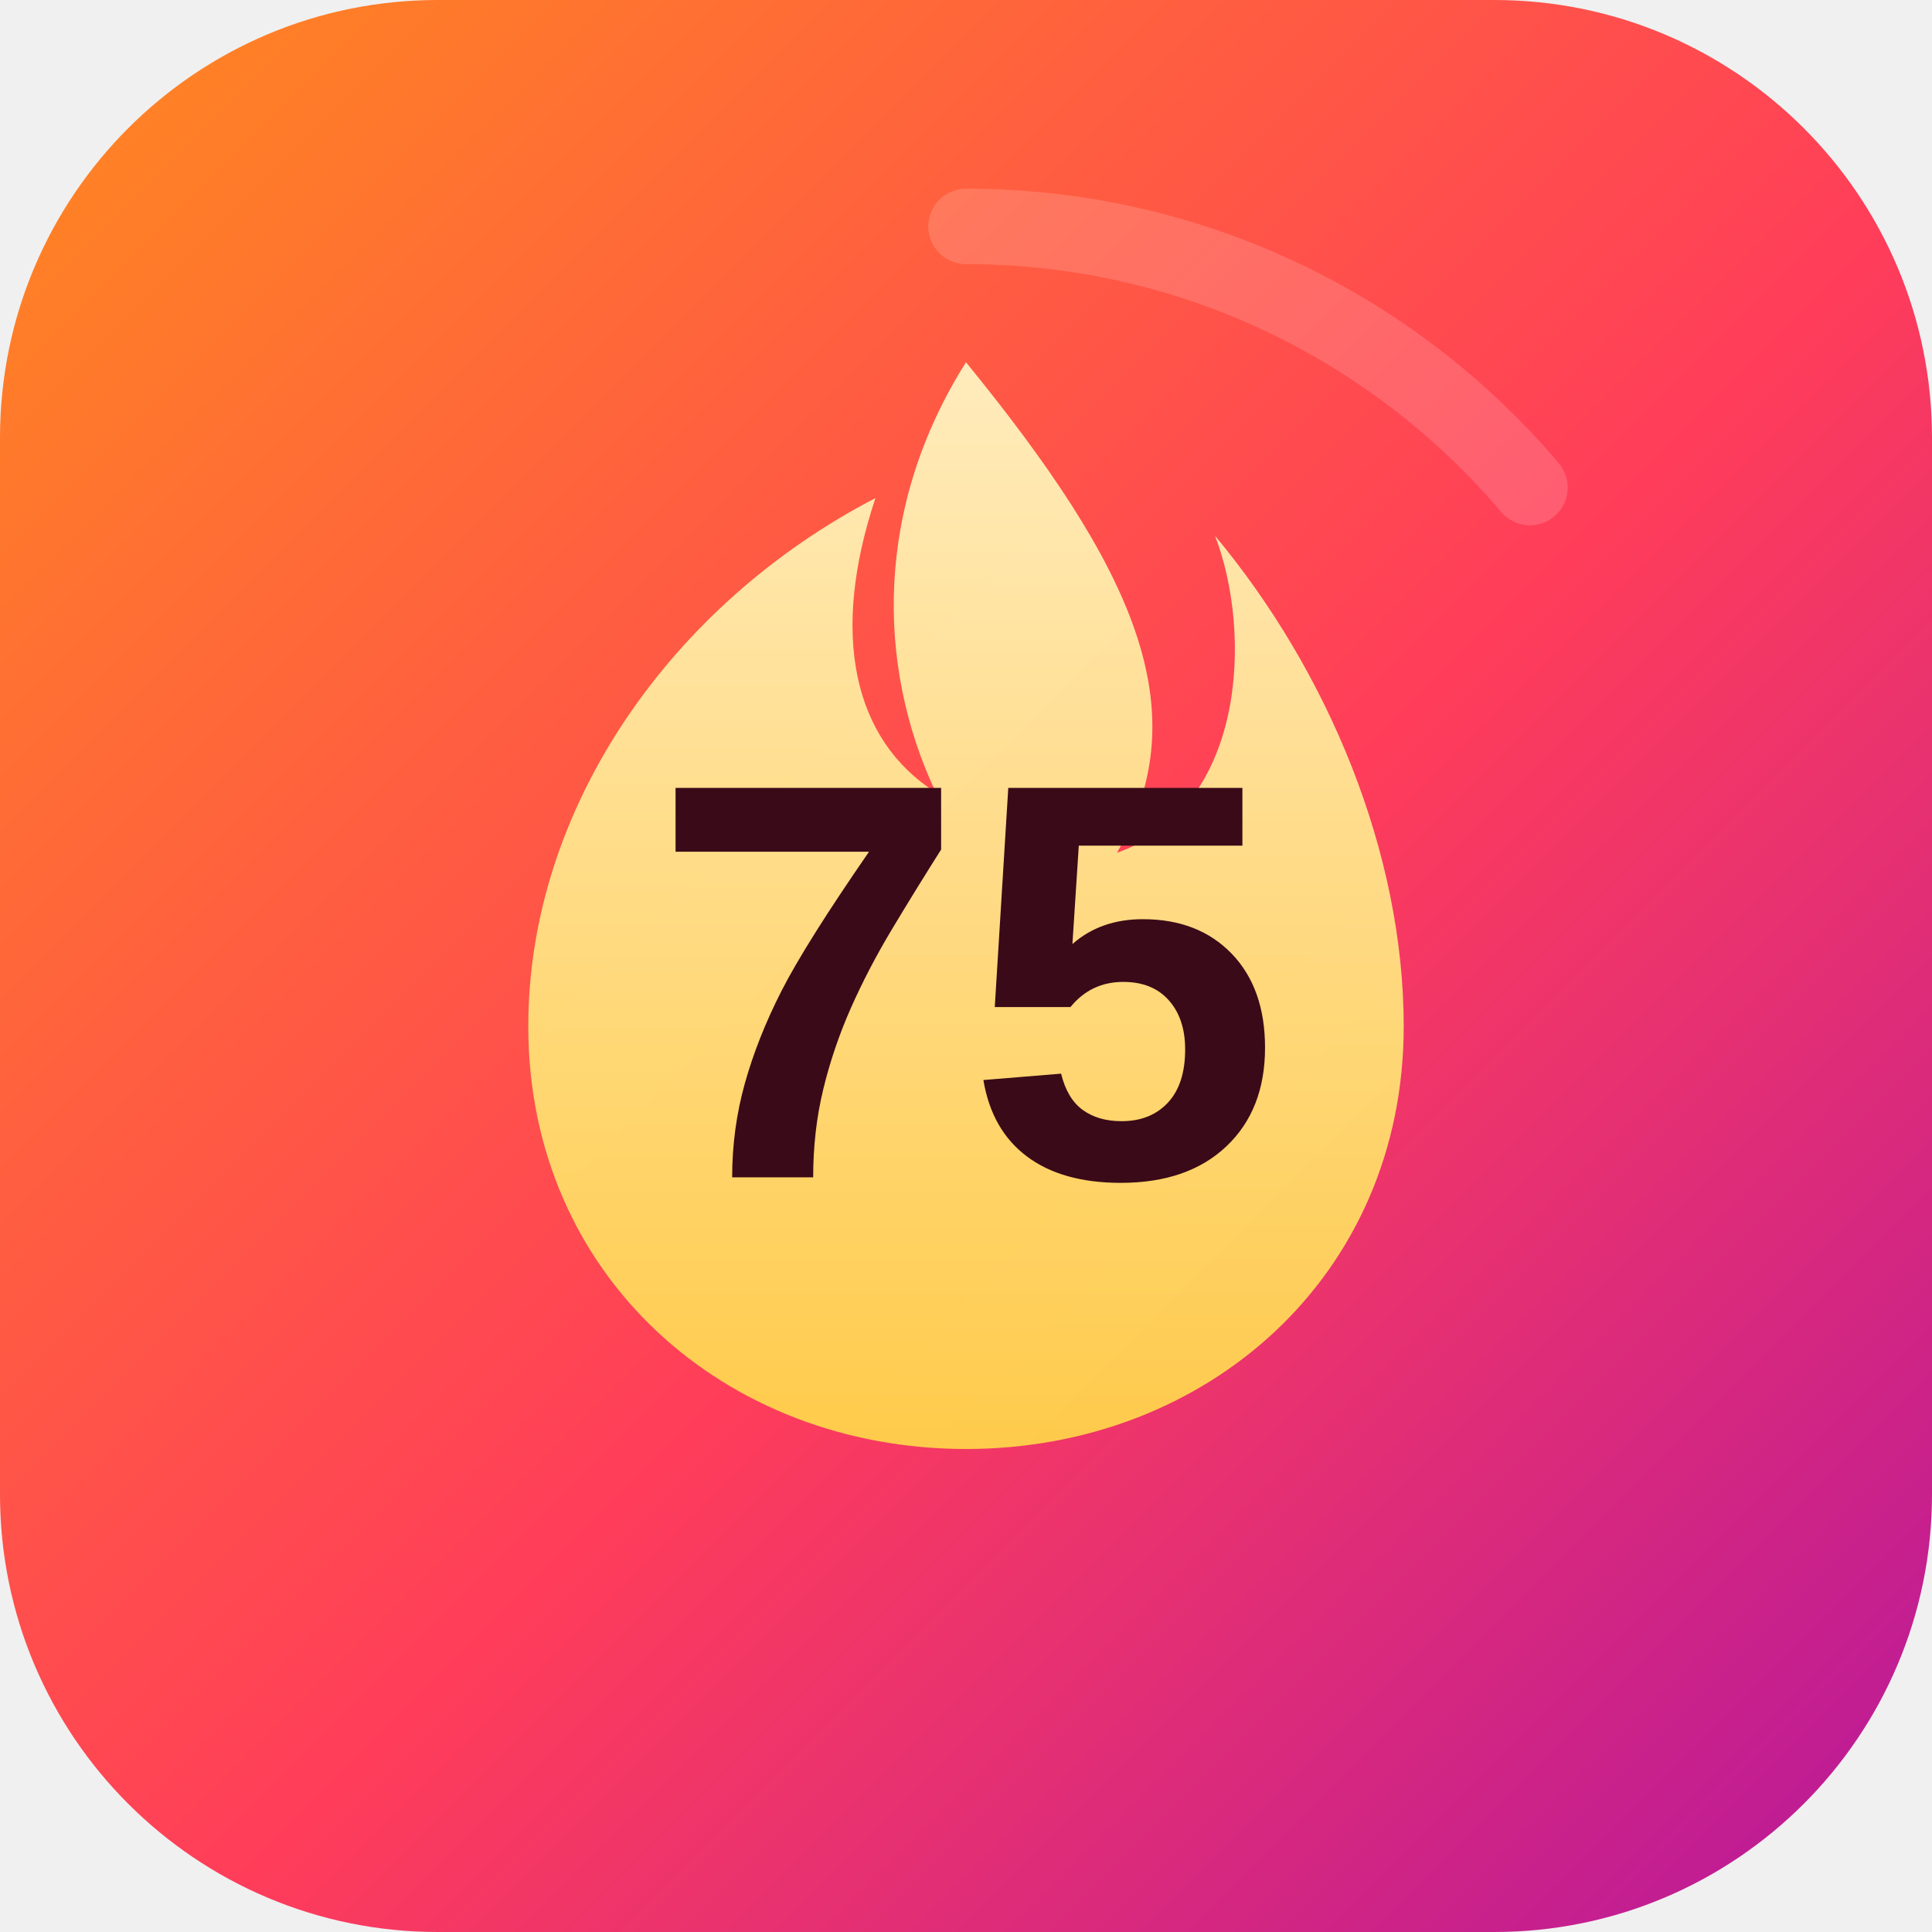
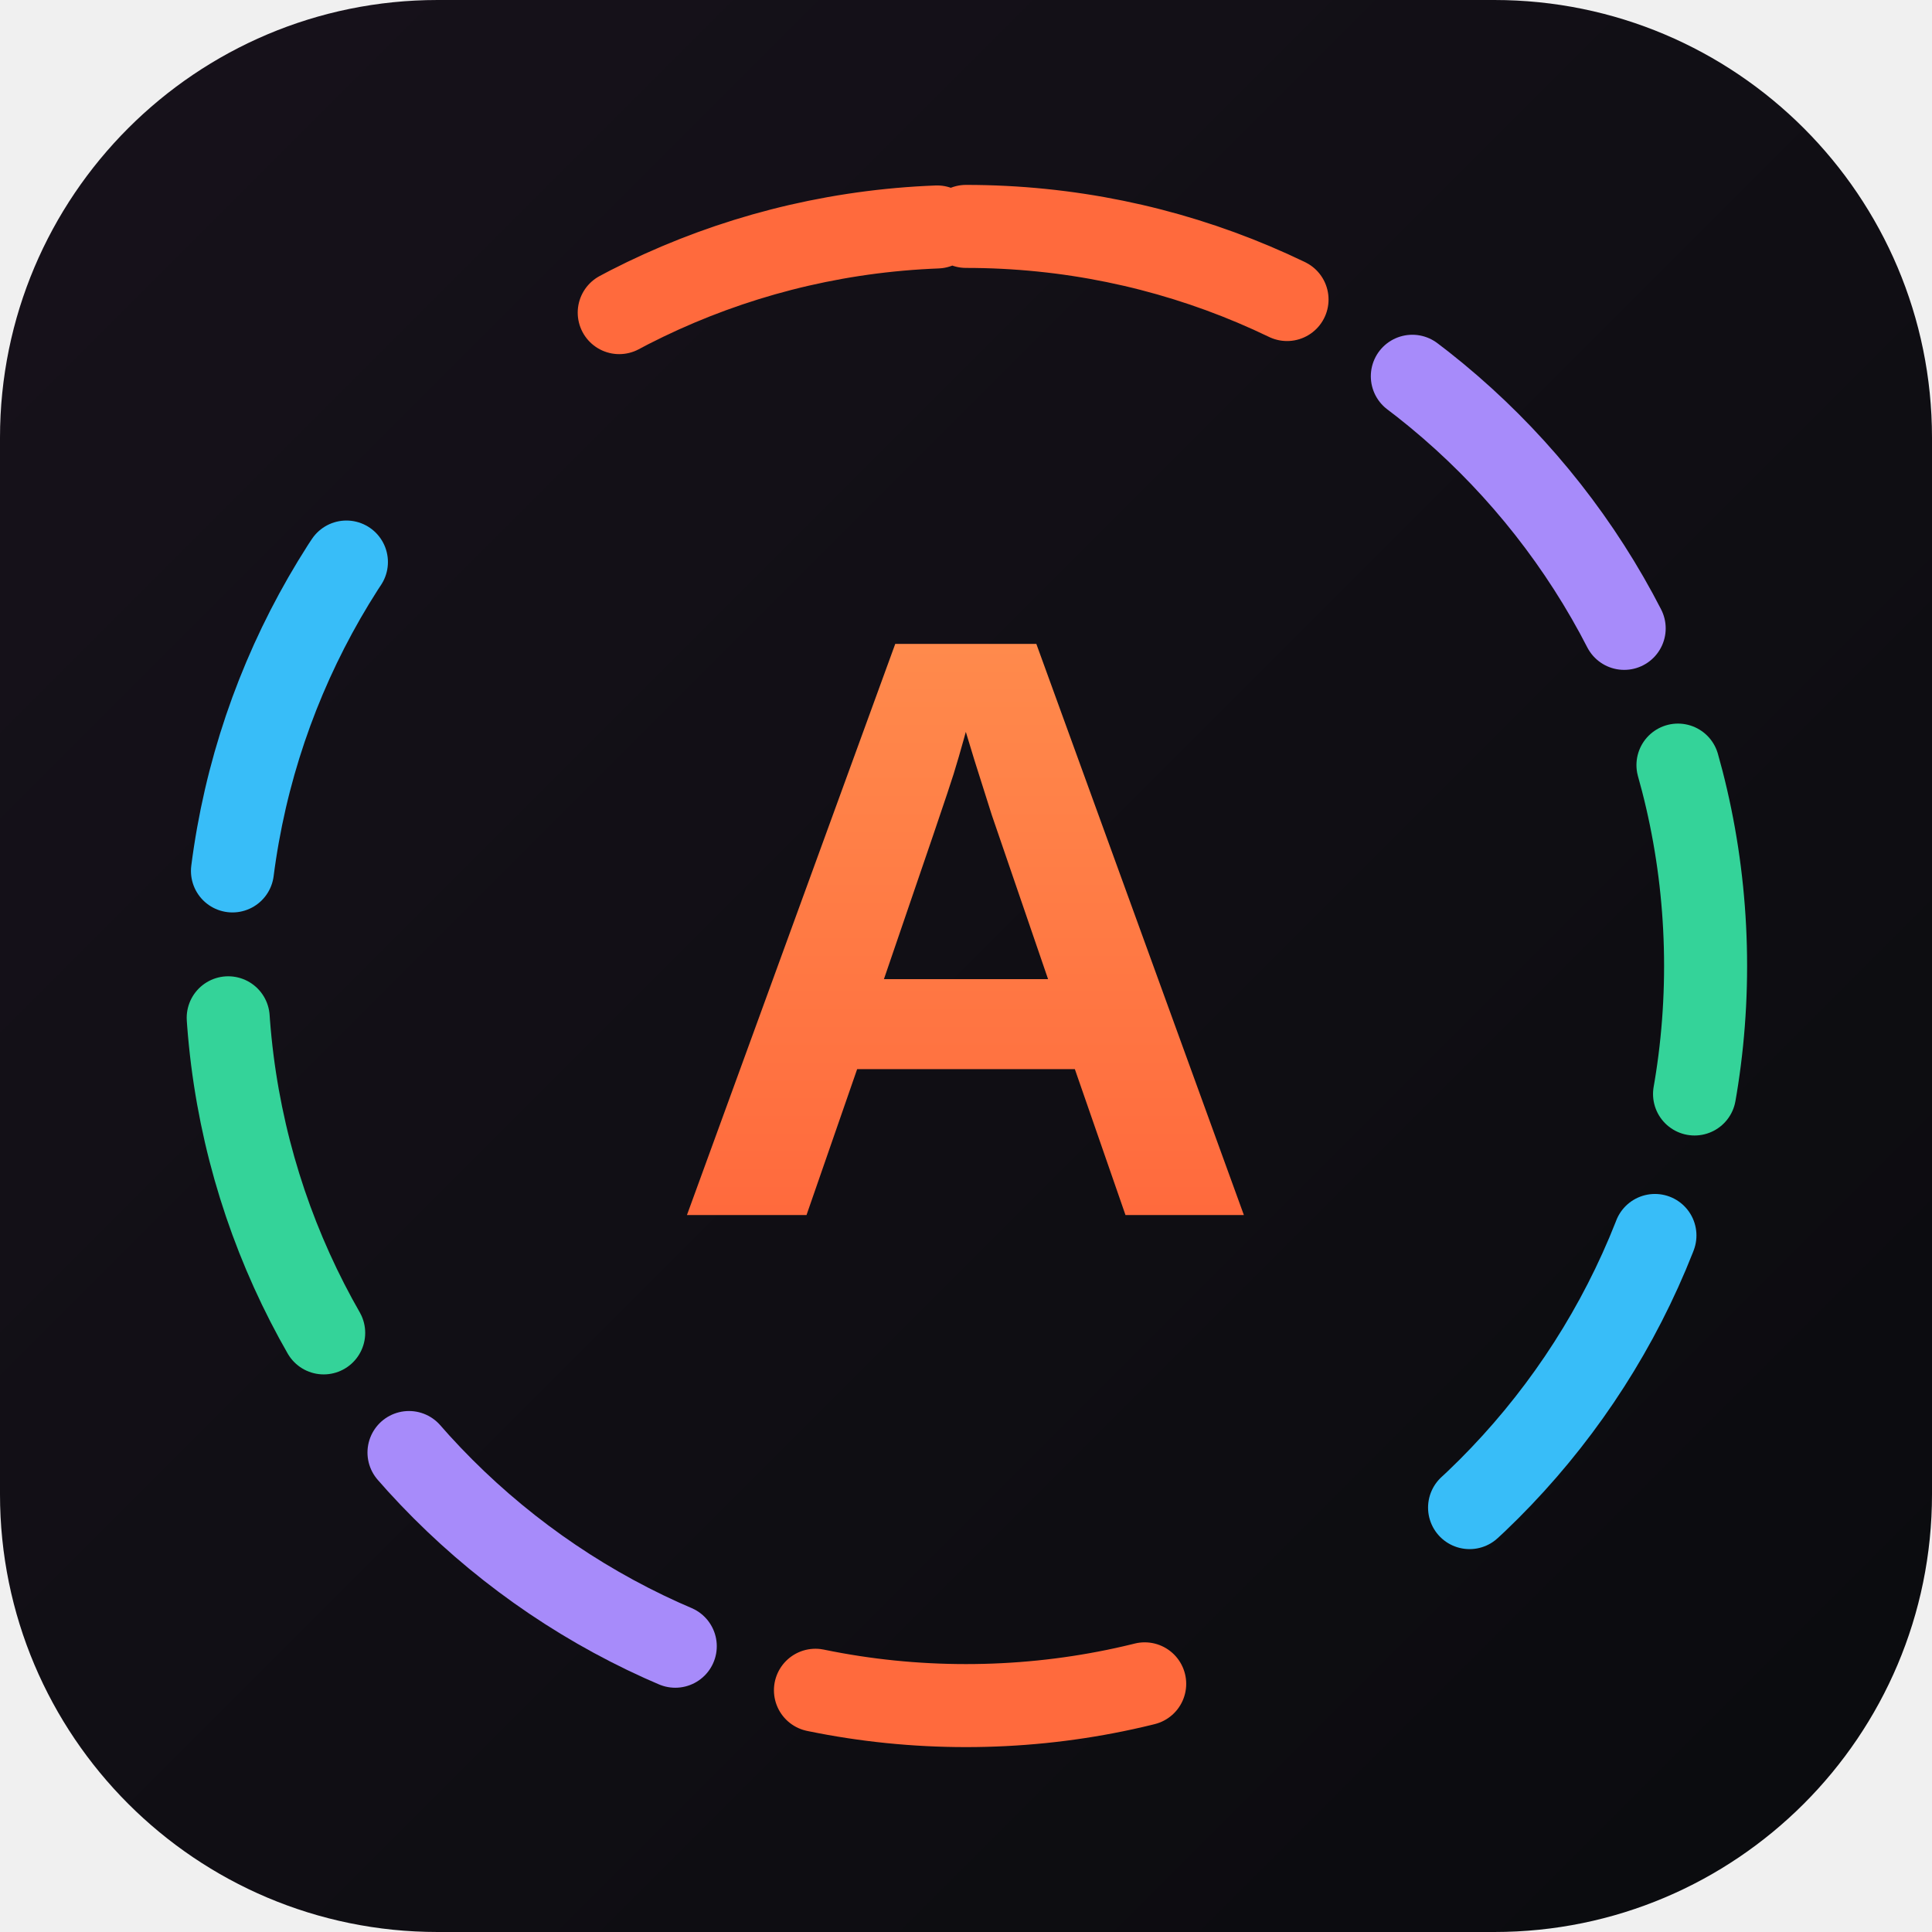
<svg xmlns="http://www.w3.org/2000/svg" viewBox="0 0 512 512" width="512" height="512">
  <defs>
-     <linearGradient id="tile" x1="0" y1="0" x2="1" y2="1">
-       <stop offset="0" stop-color="#ff8a1e" />
-       <stop offset=".55" stop-color="#ff3d5a" />
-       <stop offset="1" stop-color="#b5179e" />
+     <linearGradient id="bg" x1="0" y1="0" x2="1" y2="1">
+       <stop offset="0" stop-color="#17121b" />
+       <stop offset="1" stop-color="#0a0b0e" />
    </linearGradient>
-     <linearGradient id="flame" x1="0" y1="0" x2="0" y2="1">
-       <stop offset="0" stop-color="#fff2c2" />
-       <stop offset="1" stop-color="#ffd24a" />
+     <linearGradient id="mark" x1="0" y1="0" x2="0" y2="1">
+       <stop offset="0" stop-color="#ff8a4c" />
+       <stop offset="1" stop-color="#ff6a3d" />
    </linearGradient>
  </defs>
-   <rect width="512" height="512" rx="116" fill="url(#tile)" />
-   <circle cx="256" cy="256" r="196" fill="none" stroke="#ffffff" stroke-opacity=".16" stroke-width="20" stroke-linecap="round" stroke-dasharray="170 1231" transform="rotate(-90 256 256)" />
-   <path d="M256 96 C300 150 318 188 296 226 C330 214 332 168 322 142            C352 178 372 226 372 272 C372 338 320 384 256 384            C192 384 140 338 140 272 C140 214 178 160 232 132            C220 168 226 196 248 210 C232 176 232 134 256 96 Z" fill="url(#flame)" opacity=".95" />
-   <text x="256" y="312" text-anchor="middle" font-family="Arial, Helvetica, sans-serif" font-size="150" font-weight="900" fill="#3a0a18">75</text>
+   <rect width="512" height="512" rx="116" fill="url(#bg)" />
+   <g fill="none" stroke-width="22" stroke-linecap="round">
+     <circle cx="256" cy="256" r="196" stroke="#ff6a3d" stroke-dasharray="88 480" stroke-dashoffset="0" transform="rotate(-90 256 256)" />
+     <circle cx="256" cy="256" r="196" stroke="#a78bfa" stroke-dasharray="88 480" stroke-dashoffset="-127" transform="rotate(-90 256 256)" />
+     <circle cx="256" cy="256" r="196" stroke="#34d399" stroke-dasharray="88 480" stroke-dashoffset="-254" transform="rotate(-90 256 256)" />
+     <circle cx="256" cy="256" r="196" stroke="#38bdf8" stroke-dasharray="88 480" stroke-dashoffset="-381" transform="rotate(-90 256 256)" />
+   </g>
+   <text x="256" y="322" text-anchor="middle" font-family="'Space Grotesk', Arial, Helvetica, sans-serif" font-size="220" font-weight="700" fill="url(#mark)">A</text>
</svg>
